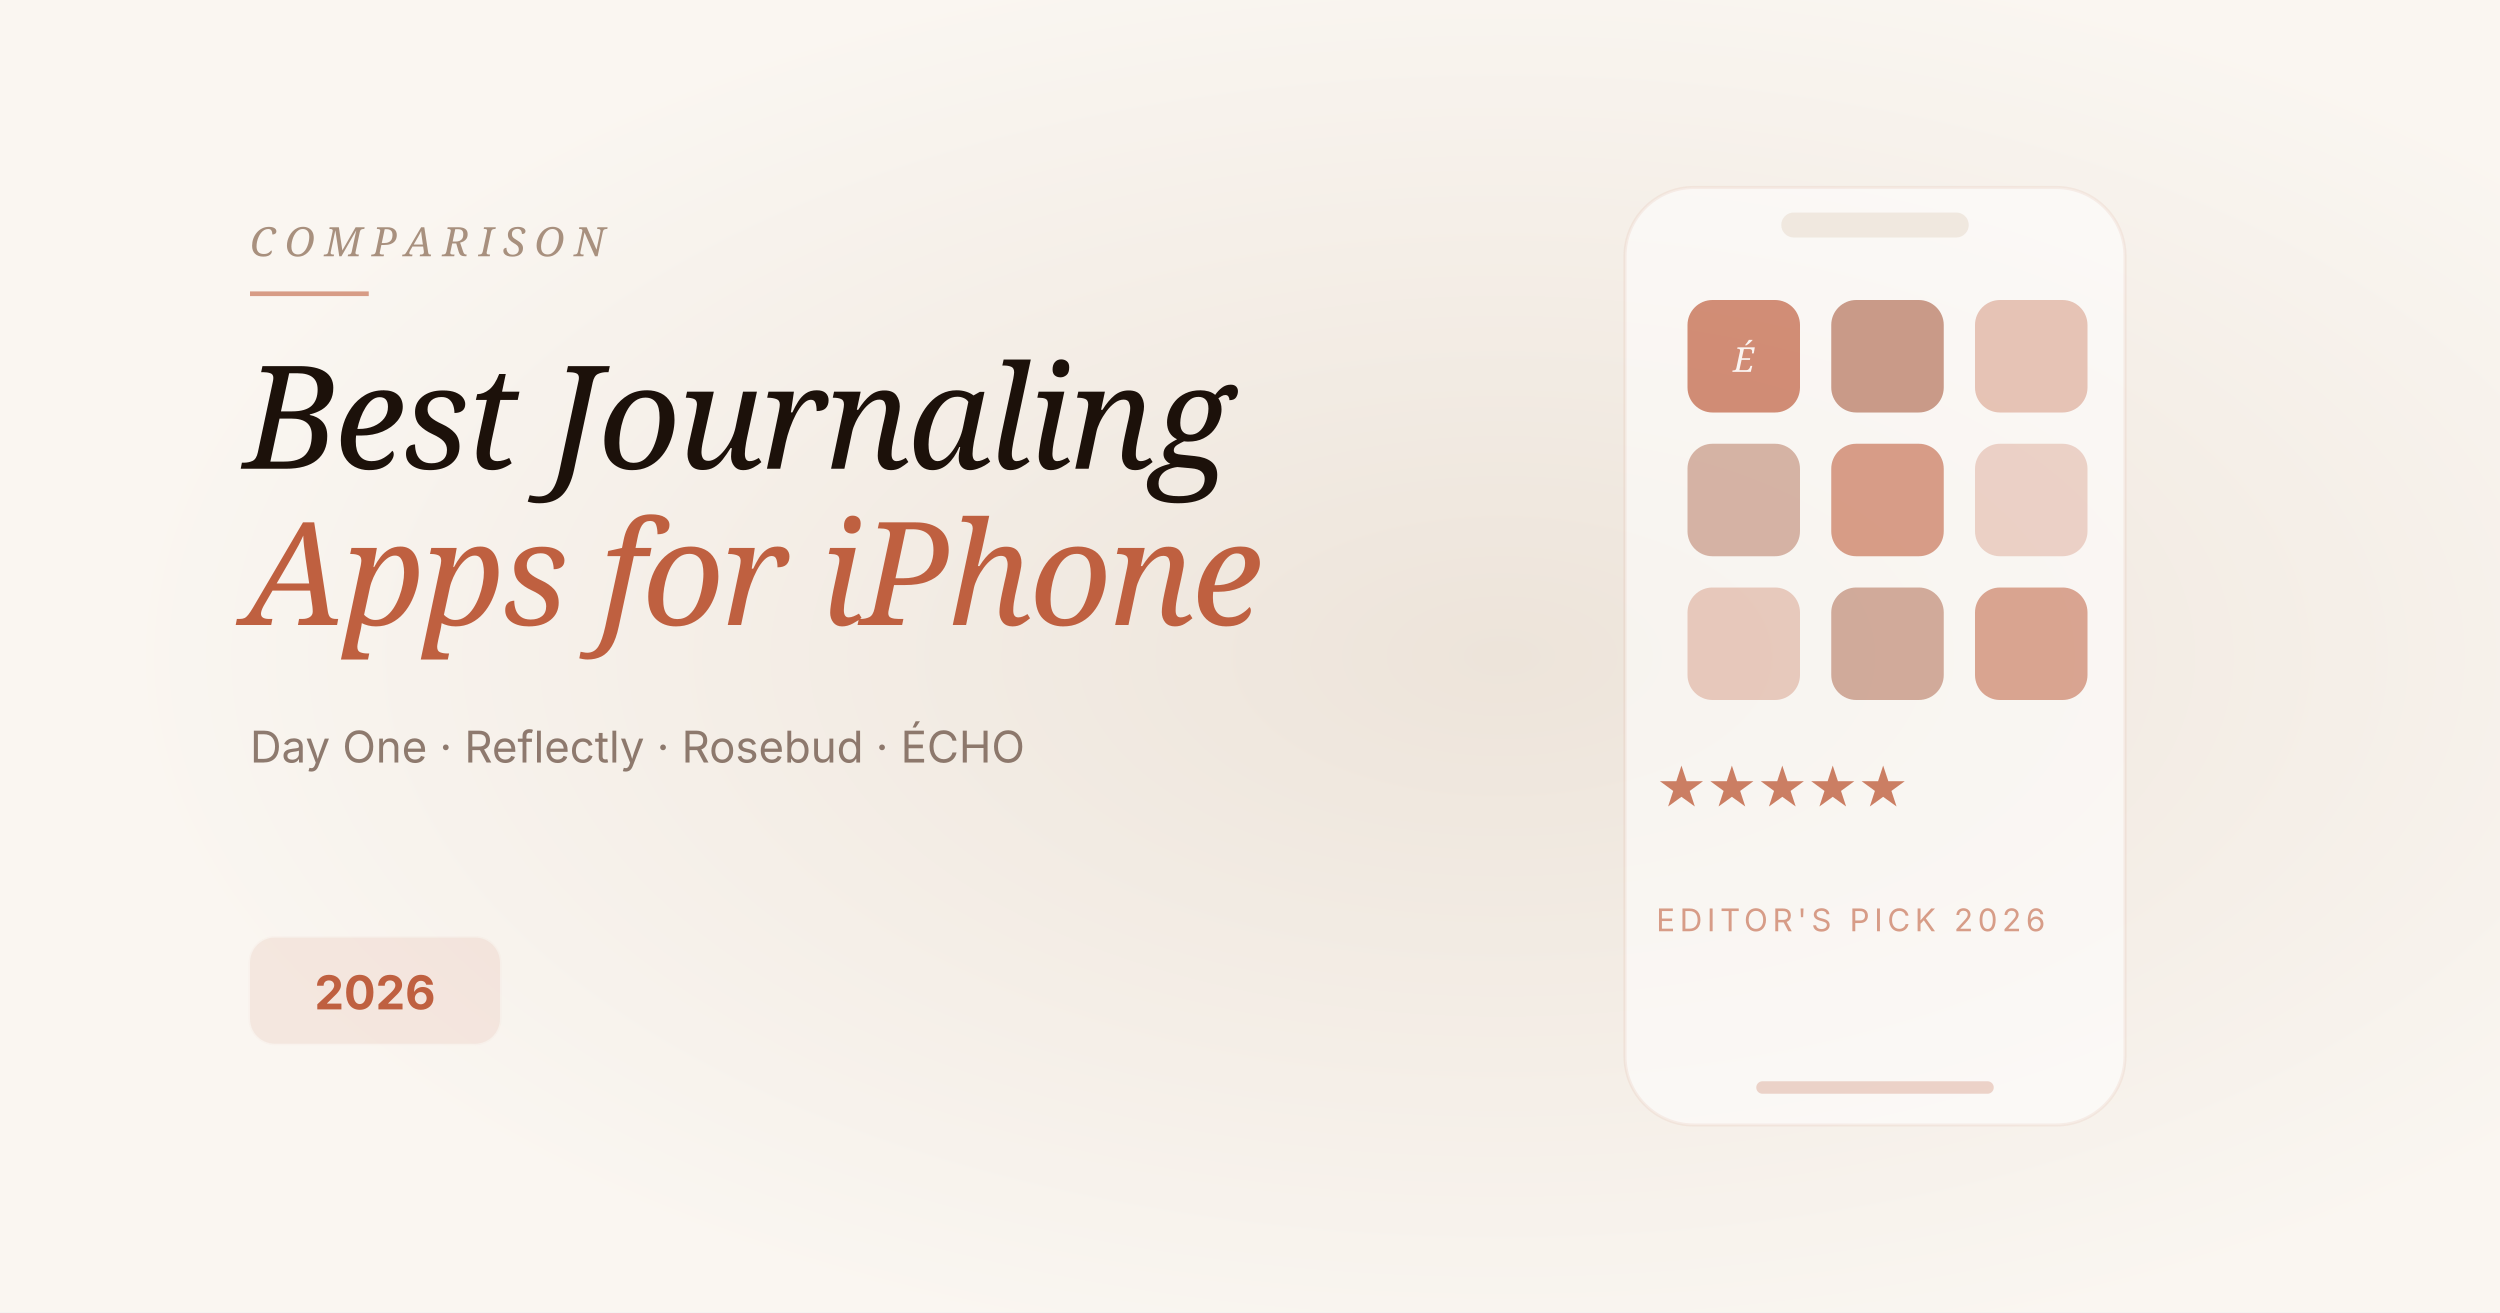
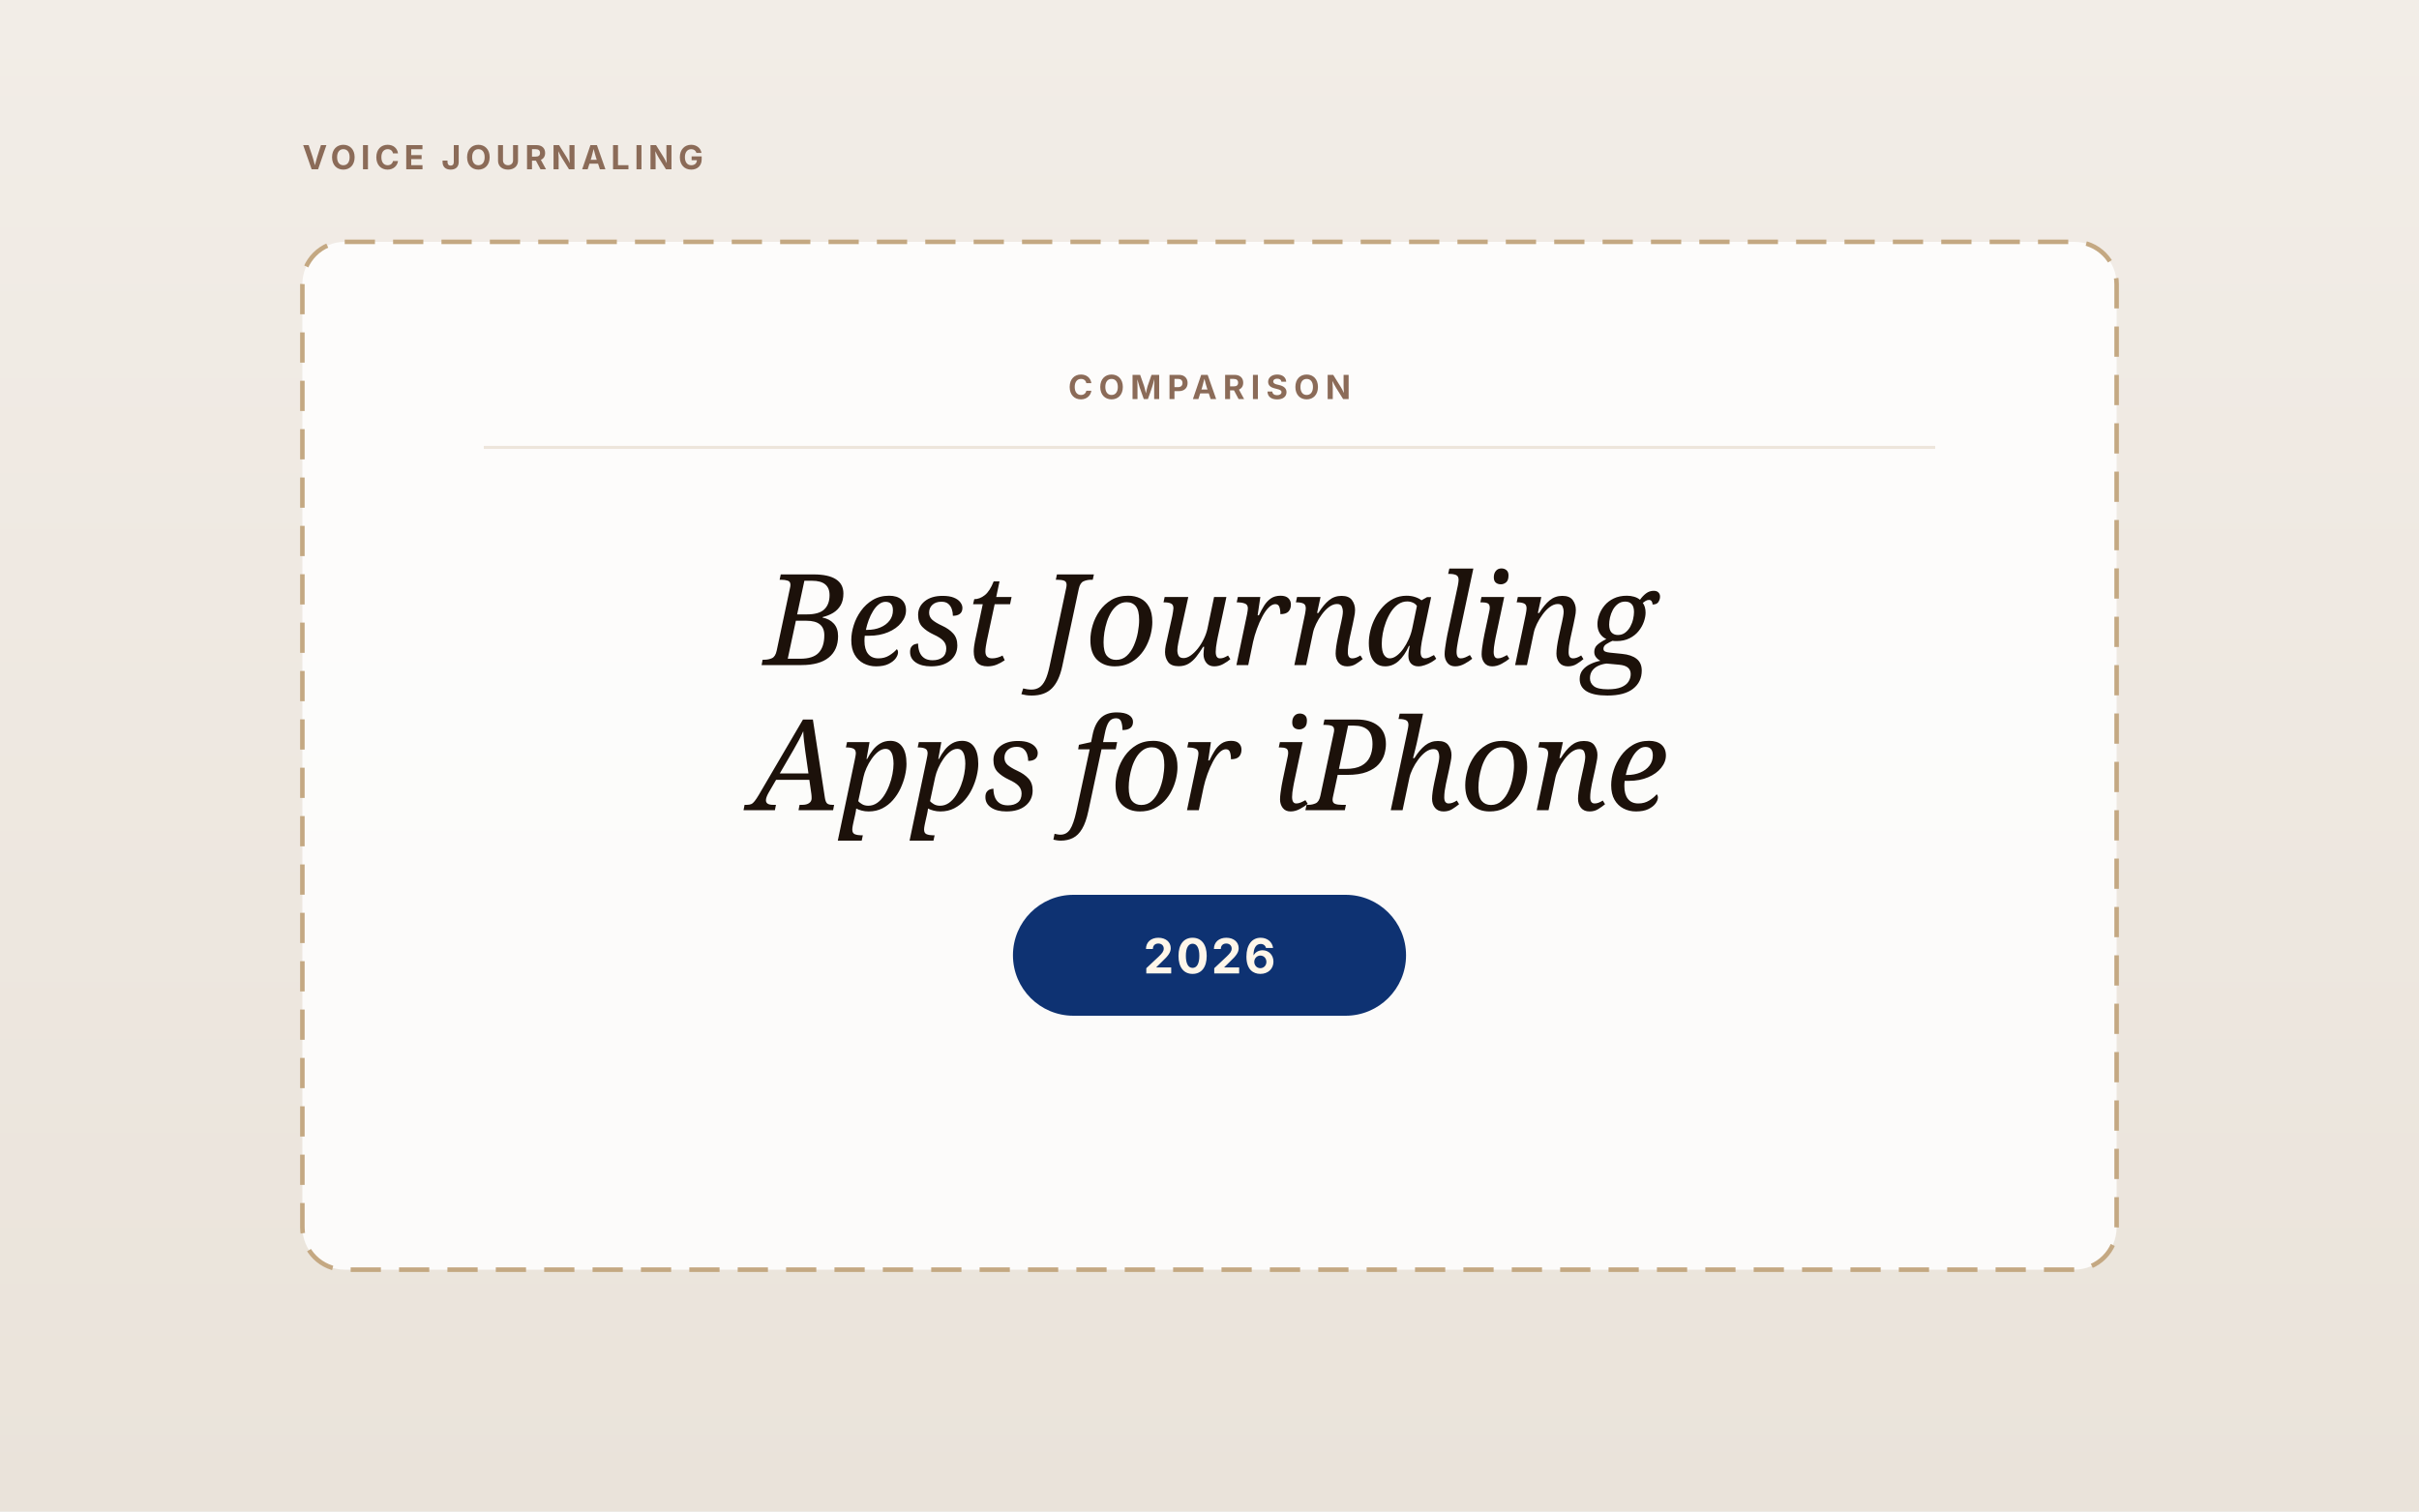
- <svg xmlns="http://www.w3.org/2000/svg" viewBox="0 0 800 420" width="800" height="420">
+ <svg xmlns="http://www.w3.org/2000/svg" viewBox="0 0 800 500" width="800" height="500">
  <defs>
-     <radialGradient id="bg5" cx="60%" cy="50%" r="55%">
-       <stop offset="0%" stop-color="#EDE4DA" />
-       <stop offset="100%" stop-color="#FAF6F1" />
-     </radialGradient>
+     <linearGradient id="bg" x1="0" y1="0" x2="0" y2="1">
+       <stop offset="0%" stop-color="#F2EDE7" />
+       <stop offset="100%" stop-color="#EAE3DA" />
+     </linearGradient>
  </defs>
-   <rect width="800" height="420" fill="url(#bg5)" />
-   <rect x="520" y="60" width="160" height="300" rx="22" fill="white" opacity="0.55" stroke="#BF6040" stroke-width="1" stroke-opacity="0.15" />
-   <rect x="570" y="68" width="60" height="8" rx="4" fill="#EDE4DA" opacity="0.8" />
-   <rect x="562" y="346" width="76" height="4" rx="2" fill="#BF6040" opacity="0.25" />
-   <rect x="540" y="96" width="36" height="36" rx="8" fill="#BF6040" opacity="0.70" />
-   <rect x="586" y="96" width="36" height="36" rx="8" fill="#A04E30" opacity="0.55" />
-   <rect x="632" y="96" width="36" height="36" rx="8" fill="#BF6040" opacity="0.35" />
-   <rect x="540" y="142" width="36" height="36" rx="8" fill="#A04E30" opacity="0.40" />
-   <rect x="586" y="142" width="36" height="36" rx="8" fill="#BF6040" opacity="0.60" />
-   <rect x="632" y="142" width="36" height="36" rx="8" fill="#BF6040" opacity="0.25" />
-   <rect x="540" y="188" width="36" height="36" rx="8" fill="#BF6040" opacity="0.30" />
-   <rect x="586" y="188" width="36" height="36" rx="8" fill="#A04E30" opacity="0.45" />
-   <rect x="632" y="188" width="36" height="36" rx="8" fill="#BF6040" opacity="0.55" />
-   <text x="558" y="119" font-family="Georgia, serif" font-style="italic" font-size="11" fill="white" opacity="0.9" text-anchor="middle">É</text>
-   <g transform="translate(530, 258)">
-     <text font-family="system-ui" font-size="18" fill="#BF6040" opacity="0.80">★★★★★</text>
-   </g>
-   <text x="530" y="298" font-family="-apple-system, system-ui, sans-serif" font-size="10" fill="#BF6040" letter-spacing="1.5" opacity="0.6">EDITOR'S PICK 2026</text>
-   <rect x="80" y="300" width="80" height="34" rx="8" fill="#BF6040" opacity="0.10" stroke="#BF6040" stroke-width="1" stroke-opacity="0.25" />
-   <text x="120" y="323" font-family="-apple-system, system-ui, sans-serif" font-size="15" fill="#BF6040" font-weight="700" text-anchor="middle">2026</text>
-   <line x1="80" y1="94" x2="118" y2="94" stroke="#BF6040" stroke-width="1.5" opacity="0.6" />
-   <text x="80" y="82" font-family="Georgia, serif" font-style="italic" font-size="13" fill="#A8907E" letter-spacing="3">COMPARISON</text>
-   <text x="78" y="150" font-family="Georgia, serif" font-style="italic" font-size="46" fill="#1C110A" letter-spacing="-1">Best Journaling</text>
-   <text x="78" y="200" font-family="Georgia, serif" font-style="italic" font-size="46" fill="#BF6040" letter-spacing="-1">Apps for iPhone</text>
-   <text x="80" y="244" font-family="-apple-system, system-ui, sans-serif" font-size="14" fill="#6B5244" opacity="0.75">Day One · Reflectly · Rosebud · ÉCHO</text>
+   <rect width="800" height="500" fill="url(#bg)" />
+   <rect x="100" y="80" width="600" height="340" rx="14" fill="#FFFFFF" opacity="0.85" />
+   <rect x="100" y="80" width="600" height="340" rx="14" fill="none" stroke="#C4A882" stroke-width="1.5" stroke-dasharray="10,6" />
+   <text x="400" y="132" font-family="-apple-system,system-ui,sans-serif" font-size="11" fill="#8B6B58" letter-spacing="0.18em" font-weight="700" text-anchor="middle">COMPARISON</text>
+   <line x1="160" y1="148" x2="640" y2="148" stroke="#EDE5DB" stroke-width="1" />
+   <text x="400" y="220" font-family="Georgia,serif" font-style="italic" font-size="42" fill="#1C110A" text-anchor="middle" letter-spacing="-0.5">Best Journaling</text>
+   <text x="400" y="268" font-family="Georgia,serif" font-style="italic" font-size="42" fill="#1C110A" text-anchor="middle" letter-spacing="-0.5">Apps for iPhone</text>
+   <rect x="335" y="296" width="130" height="40" rx="20" fill="#0E3272" />
+   <text x="400" y="322" font-family="-apple-system,system-ui,sans-serif" font-size="16" fill="#FFF6E9" text-anchor="middle" font-weight="700" letter-spacing="0.05em">2026</text>
+   <text x="100" y="56" font-family="-apple-system,system-ui,sans-serif" font-size="11" fill="#8B6B58" letter-spacing="0.14em" font-weight="700">VOICE JOURNALING</text>
</svg>
